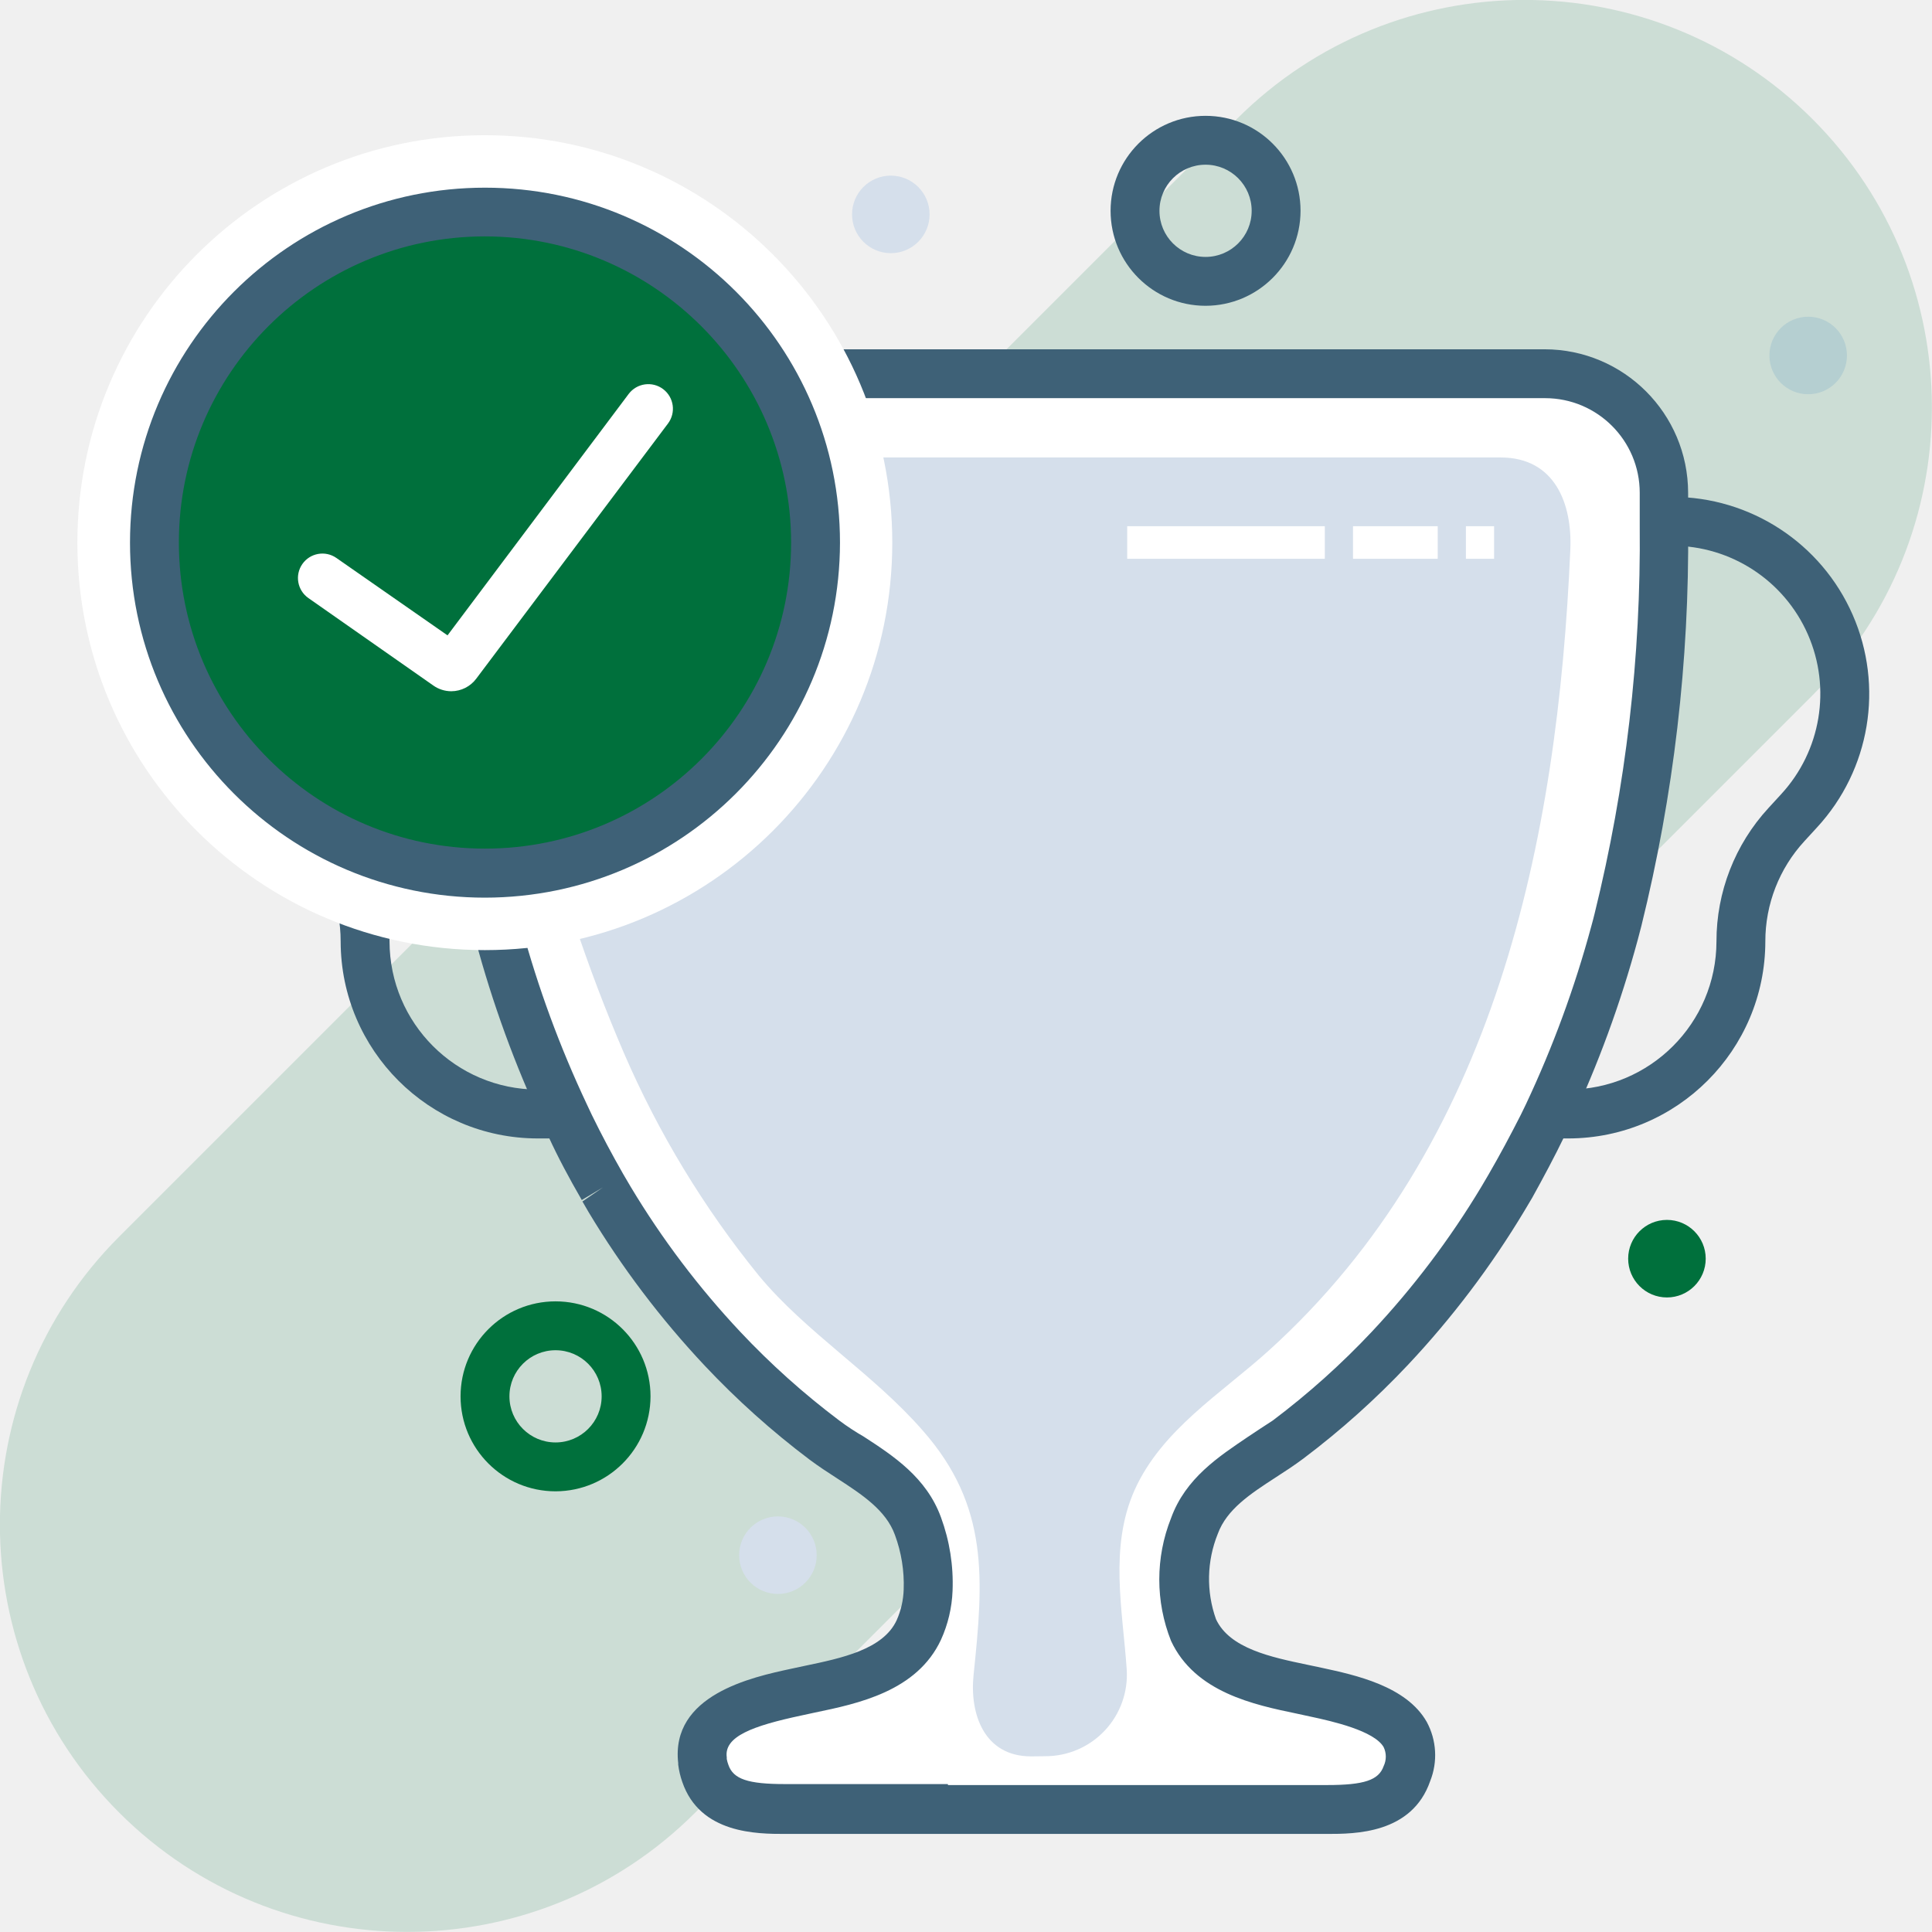
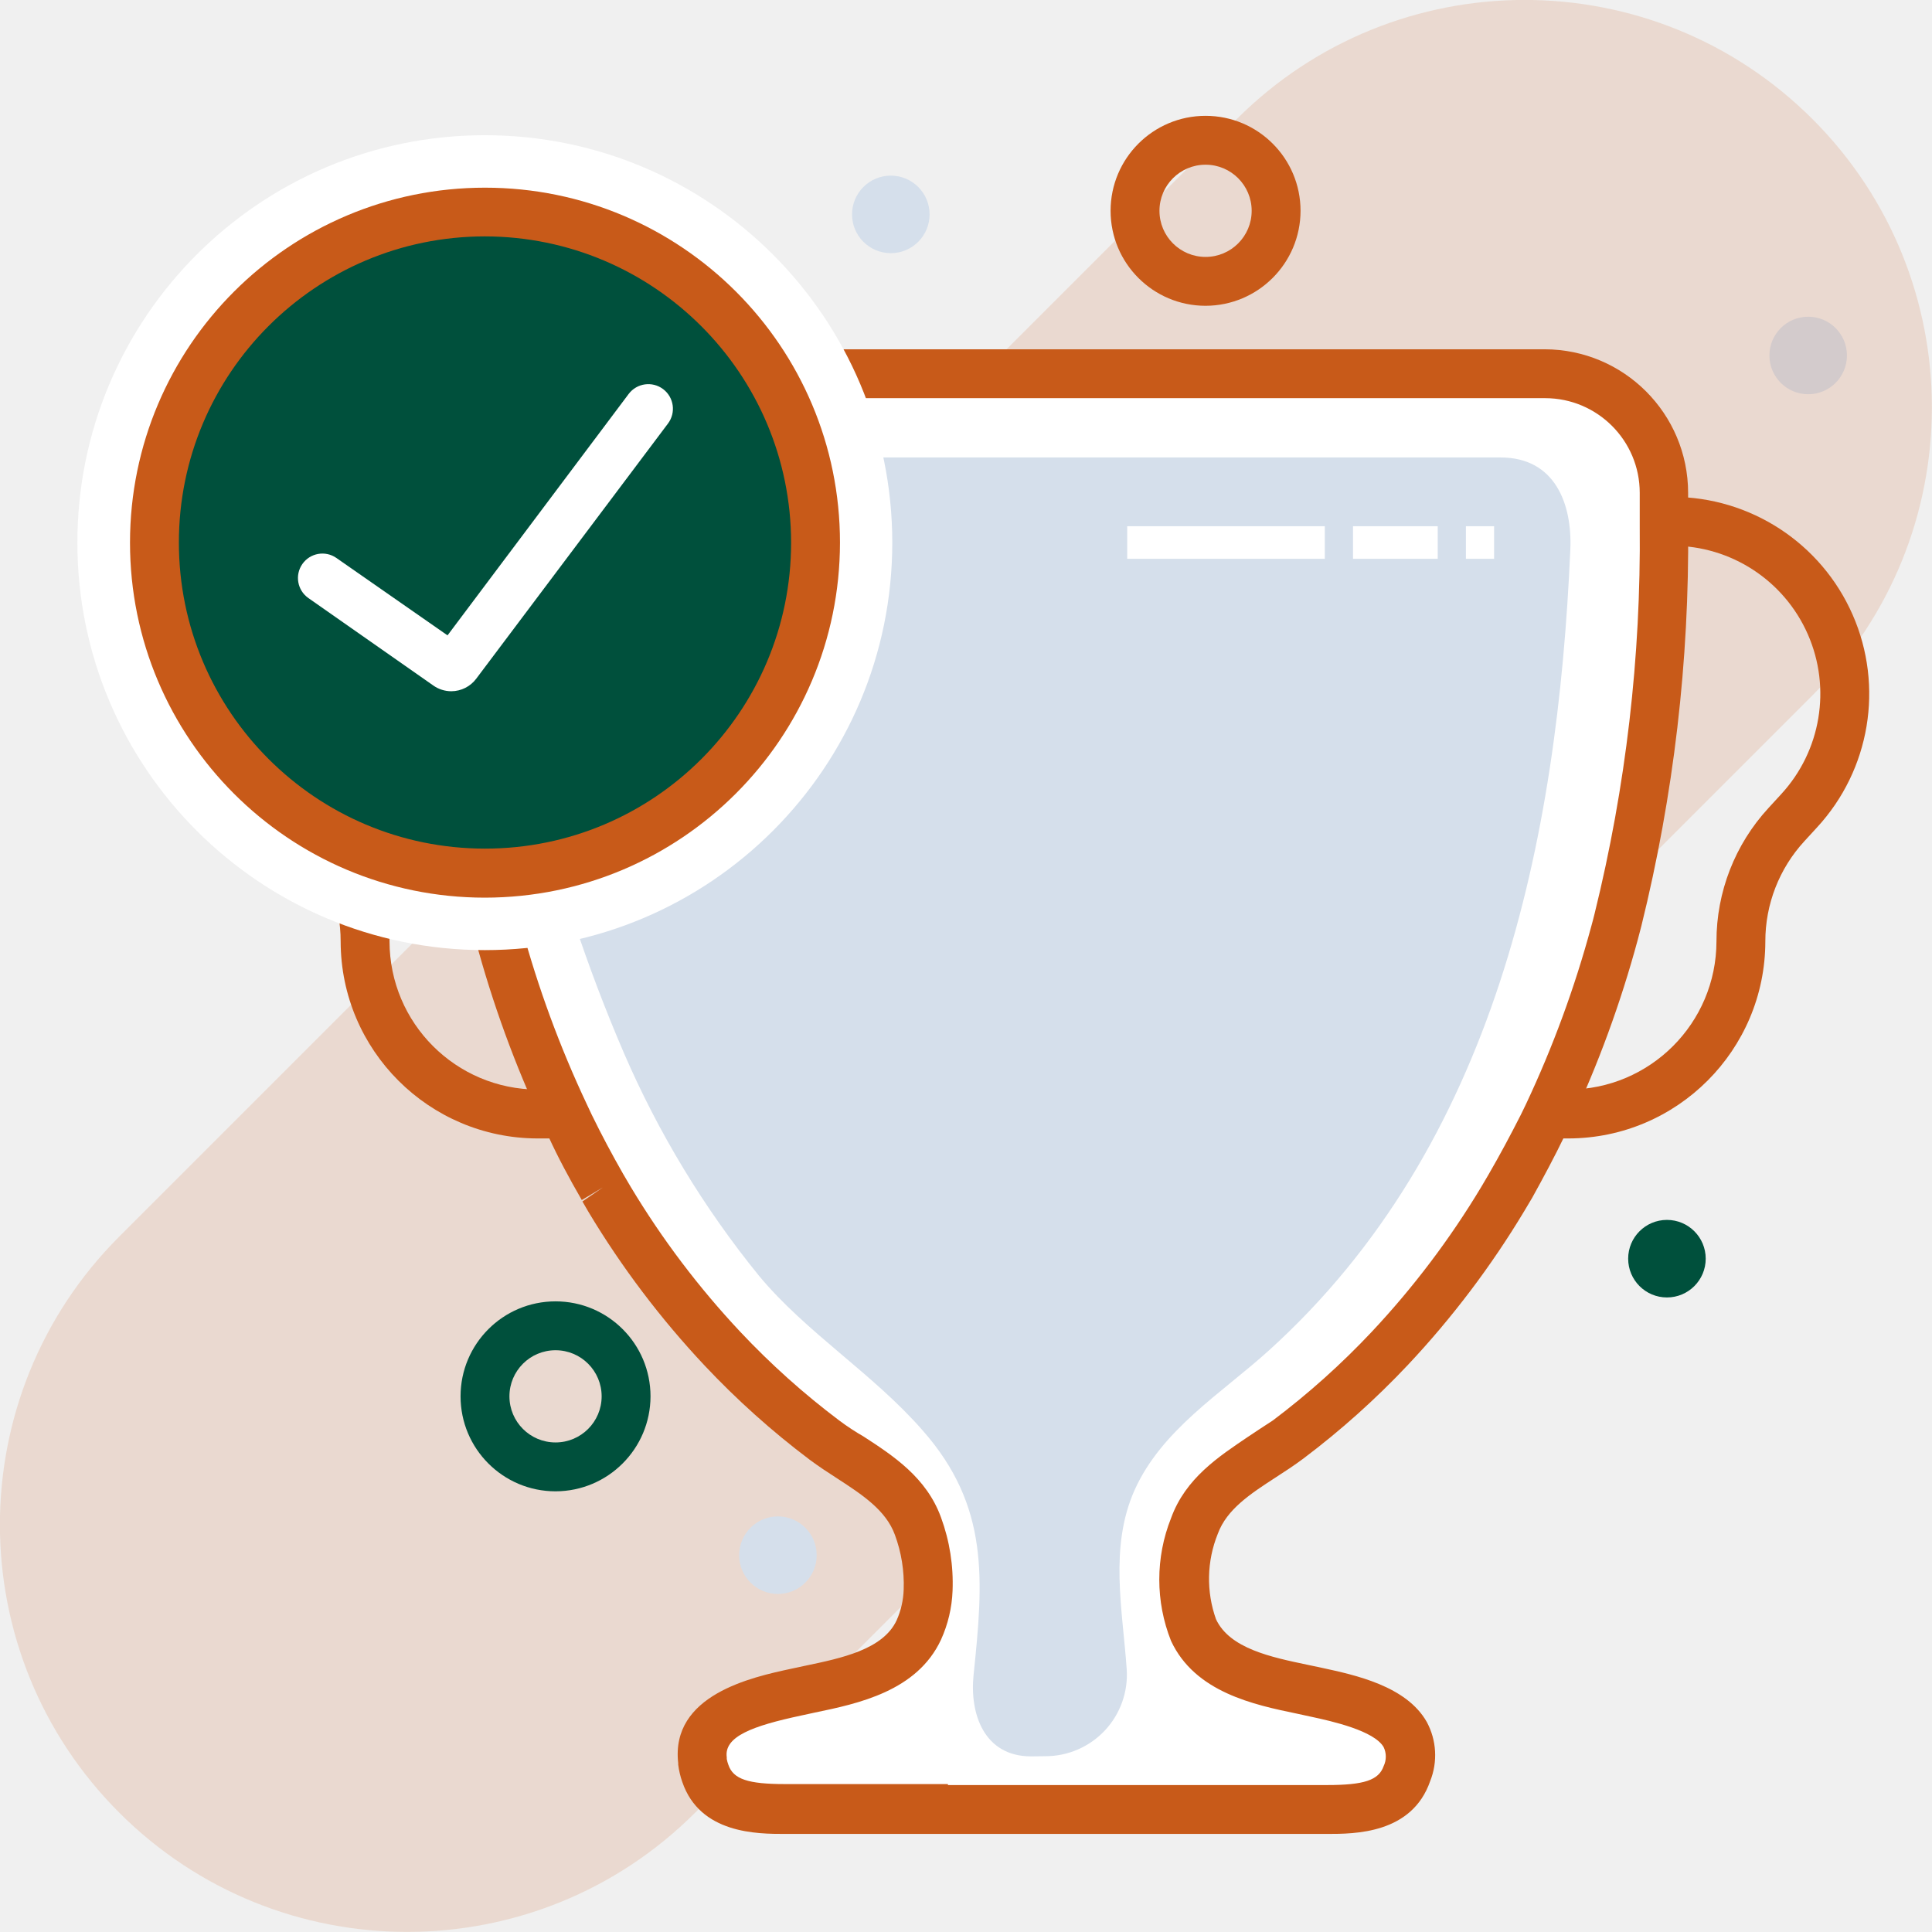
<svg xmlns="http://www.w3.org/2000/svg" viewBox="0 0 118.59 118.59">
  <defs>
-     <style>.cls-1{fill:#d5dfeb;}.cls-2{fill:#00703c;opacity:0.15;}.cls-3{fill:#fff;}.cls-4{fill:#c6bbff;}.cls-5{fill:#ff8dd9;}.cls-6{fill:#3e6177;}.cls-7{fill:#00703c;}</style>
+     <style>.cls-1{fill:#d5dfeb;}.cls-2{fill:#c85a19;opacity:0.15;}.cls-3{fill:#fff;}.cls-4{fill:#c6bbff;}.cls-5{fill:#ff8dd9;}.cls-6{fill:#c85a19;}.cls-7{fill:#00503c;}</style>
  </defs>
  <g id="Layer_2" data-name="Layer 2">
    <g id="Layer_1-2" data-name="Layer 1">
      <circle class="cls-1" cx="110.99" cy="21.82" r="2.38" />
      <rect class="cls-2" x="-14.21" y="34.29" width="147" height="50" rx="25" ry="25" transform="translate(-24.56 59.29) rotate(-45)" />
      <path class="cls-3" d="M103.11,30.25V32.3a96.57,96.57,0,0,1-2.82,24.16c-.07.28-.14.55-.22.82A67.23,67.23,0,0,1,96,68.41l-.33.69c-.61,1.26-1.27,2.51-2,3.72l-.1.17-.39.65a53.9,53.9,0,0,1-6.91,9.15A49.18,49.18,0,0,1,80,88.4C78,90,75.26,91.08,74.3,93.7a8.74,8.74,0,0,0-.06,6.39c1.25,2.68,4.72,3.21,7.29,3.76s7.05,1.4,5.81,5c-.71,2.07-3,2.18-4.89,2.18H49.18c-1.85,0-4.18-.11-4.89-2.18a3.53,3.53,0,0,1-.18-.76h0c-.41-3,3.65-3.78,6-4.29,2.57-.55,6-1.08,7.29-3.76A6.49,6.49,0,0,0,58,97.64v0a10.21,10.21,0,0,0-.62-3.92c-1-2.62-3.65-3.73-5.74-5.3a49.18,49.18,0,0,1-6.26-5.61,53.9,53.9,0,0,1-6.91-9.15L38,73l-.1-.17c-.71-1.22-1.37-2.46-2-3.72l-.33-.69a67.23,67.23,0,0,1-4.05-11.13c-.07-.27-.15-.55-.22-.82A96.57,96.57,0,0,1,28.53,32.3V30.25a7.31,7.31,0,0,1,7.31-7.31h60A7.31,7.31,0,0,1,103.11,30.25Z" />
      <path class="cls-1" d="M64.16,107.8a5,5,0,0,0,5-5.33c-.25-3.65-1.08-7.49.48-11,1.67-3.72,5.32-5.93,8.24-8.57,13.91-12.58,17.73-31.3,18.51-49.17.12-2.8-.94-5.65-4.28-5.65H33.29a2.9,2.9,0,0,0-2.92,3.14,99.64,99.64,0,0,0,7.92,33.4,58.46,58.46,0,0,0,8.29,13.68c2.92,3.52,7,6,10.06,9.51,4.09,4.64,3.73,9.15,3.12,15-.25,2.4.65,5,3.53,5Z" />
      <path class="cls-4" d="M61.09,107.8" />
      <path class="cls-5" d="M48,101.36" />
      <path class="cls-6" d="M81.46,112.57H48.18c-1.69,0-5.21,0-6.3-3.19a5.08,5.08,0,0,1-.25-1.06v-.09c-.48-4.2,4.52-5.28,6.94-5.8l.84-.18c2.25-.47,4.8-1,5.63-2.8a5,5,0,0,0,.43-1.88,8.76,8.76,0,0,0-.54-3.36c-.55-1.51-2-2.46-3.54-3.46-.56-.36-1.14-.74-1.69-1.15a50.73,50.73,0,0,1-6.45-5.78,55.39,55.39,0,0,1-7.11-9.4l-.39-.67L37,72.89l-1.29.77-.05-.09c-.71-1.23-1.4-2.51-2-3.82l-.06-.12-.28-.6a68.85,68.85,0,0,1-4.14-11.36c-.08-.27-.15-.56-.22-.84A98.21,98.21,0,0,1,26,32.3V30.25a8.82,8.82,0,0,1,8.81-8.81h60a8.82,8.82,0,0,1,8.81,8.81V32.3a98.27,98.27,0,0,1-2.87,24.54c-.07.28-.15.56-.22.84A69,69,0,0,1,96.38,69l-.33.7c-.63,1.31-1.32,2.59-2,3.82l-.5.84a55.48,55.48,0,0,1-7.11,9.4,50.76,50.76,0,0,1-6.45,5.78c-.55.41-1.13.79-1.69,1.15-1.54,1-3,1.95-3.55,3.46a7.38,7.38,0,0,0-.11,5.24c.84,1.8,3.38,2.33,5.63,2.8l.85.18c2.08.45,5.21,1.12,6.46,3.33a4.29,4.29,0,0,1,.21,3.62C86.67,112.57,83.15,112.57,81.46,112.57Zm-23.27-3H81.46c2.27,0,3.17-.3,3.47-1.16a1.35,1.35,0,0,0,0-1.17c-.58-1-3.12-1.58-4.48-1.87l-.83-.18c-2.65-.55-6.27-1.31-7.74-4.47a10.19,10.19,0,0,1,0-7.53c.89-2.46,2.93-3.78,4.73-5,.52-.34,1-.67,1.52-1a47.8,47.8,0,0,0,6.07-5.44,52.48,52.48,0,0,0,6.72-8.89l.43-.73c.72-1.24,1.37-2.46,2-3.7l.32-.66a66,66,0,0,0,4-10.89c.07-.27.15-.53.21-.8a95.25,95.25,0,0,0,2.77-23.79V30.25a5.81,5.81,0,0,0-5.81-5.81h-60A5.81,5.81,0,0,0,29,30.25V32.3A95.19,95.19,0,0,0,31.8,56.08l.21.8a66,66,0,0,0,4,10.88l.32.68c.6,1.23,1.25,2.45,1.92,3.62l.47.8a52.35,52.35,0,0,0,6.72,8.89,47.73,47.73,0,0,0,6.07,5.44c.48.36,1,.7,1.52,1,1.8,1.17,3.84,2.5,4.73,4.95a11.7,11.7,0,0,1,.71,4.51,8,8,0,0,1-.71,3c-1.47,3.16-5.09,3.92-7.74,4.47l-.83.18c-3,.64-4.76,1.29-4.58,2.57v.1a2.09,2.09,0,0,0,.1.36c.3.88,1.21,1.18,3.47,1.18h10Z" />
      <path class="cls-6" d="M74,18.77a5.83,5.83,0,1,1,5.83-5.83A5.84,5.84,0,0,1,74,18.77Zm0-8.66a2.83,2.83,0,1,0,2.83,2.83A2.83,2.83,0,0,0,74,10.11Z" />
      <path class="cls-7" d="M34.1,91.54a5.83,5.83,0,1,1,5.83-5.83A5.84,5.84,0,0,1,34.1,91.54Zm0-8.66a2.83,2.83,0,1,0,2.83,2.83A2.83,2.83,0,0,0,34.1,82.88Z" />
      <circle class="cls-7" cx="102.32" cy="77.26" r="2.38" />
      <circle class="cls-1" cx="54.68" cy="13.16" r="2.38" />
      <circle class="cls-1" cx="47.75" cy="95.46" r="2.38" />
      <rect class="cls-3" x="69.19" y="32.3" width="12.13" height="2" />
      <rect class="cls-3" x="83.05" y="32.3" width="5.2" height="2" />
      <rect class="cls-3" x="89.98" y="32.3" width="1.73" height="2" />
      <path class="cls-6" d="M96.28,69.88H94.74v-3h1.53a9.11,9.11,0,0,0,9.09-9.09,12.07,12.07,0,0,1,3.19-8.19l.78-.85a9.09,9.09,0,0,0-6.69-15.25h-1v-3h1a12.09,12.09,0,0,1,8.9,20.28l-.78.85a9.07,9.07,0,0,0-2.4,6.16A12.11,12.11,0,0,1,96.28,69.88Z" />
      <path class="cls-6" d="M34.54,69.88H33A12.11,12.11,0,0,1,20.91,57.79a9.07,9.07,0,0,0-2.4-6.16l-.78-.85a12.09,12.09,0,0,1,8.9-20.28h1v3h-1a9.09,9.09,0,0,0-6.69,15.25l.78.85a12.06,12.06,0,0,1,3.19,8.19A9.11,9.11,0,0,0,33,66.88h1.53Z" />
      <circle class="cls-3" cx="29.76" cy="33.31" r="25.01" />
      <circle class="cls-7" cx="30.63" cy="33.31" r="20.29" />
      <path class="cls-6" d="M29.76,55.1A21.79,21.79,0,1,1,51.56,33.31,21.82,21.82,0,0,1,29.76,55.1Zm0-40.59A18.79,18.79,0,1,0,48.56,33.31,18.82,18.82,0,0,0,29.76,14.51Z" />
      <path class="cls-3" d="M27.7,42.43a1.92,1.92,0,0,1-1.1-.35l-7.67-5.37a1.5,1.5,0,0,1,1.72-2.46L27.47,39,38.59,24.18A1.5,1.5,0,1,1,41,26L29.24,41.65A1.92,1.92,0,0,1,27.7,42.43Z" />
    </g>
  </g>
</svg>
